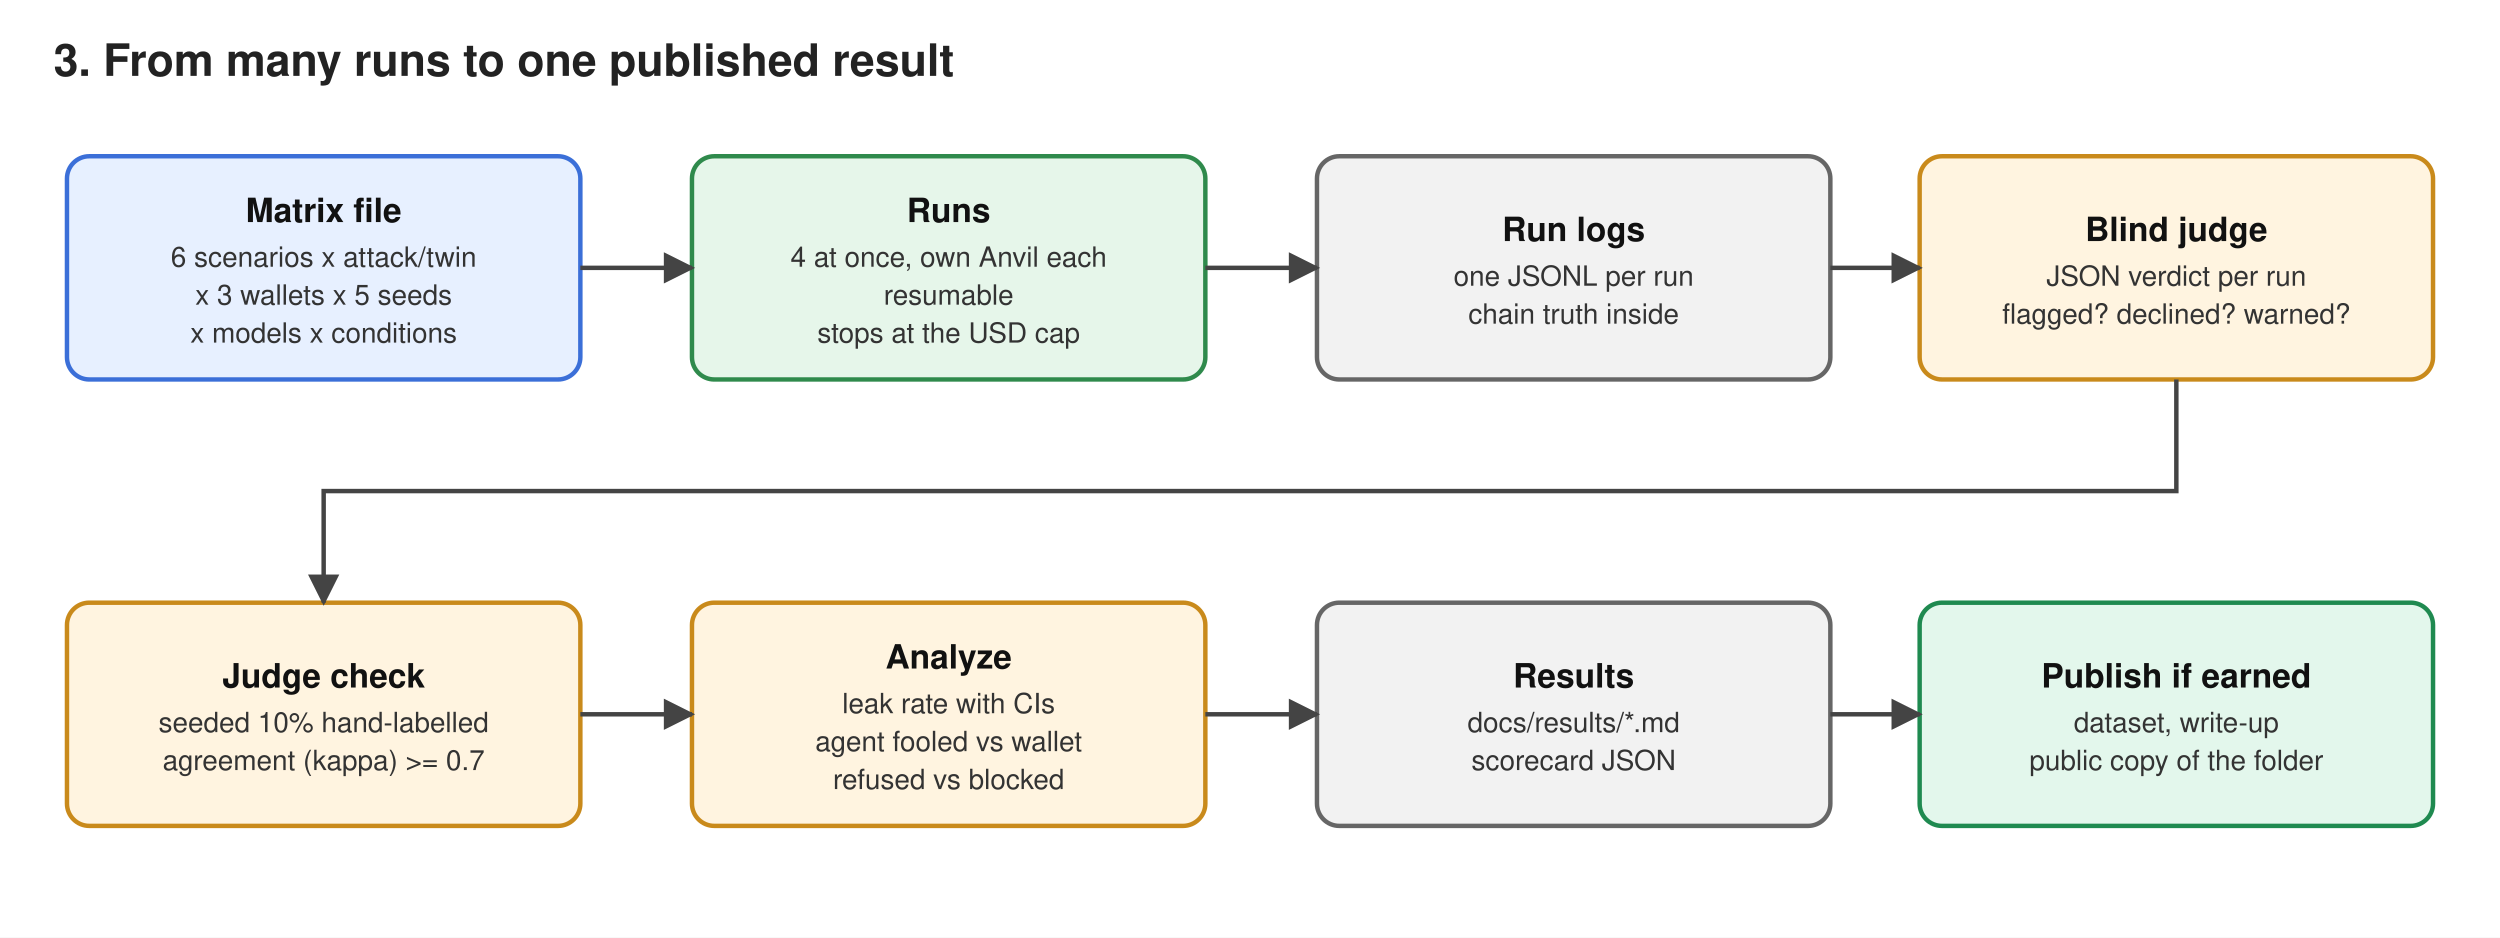
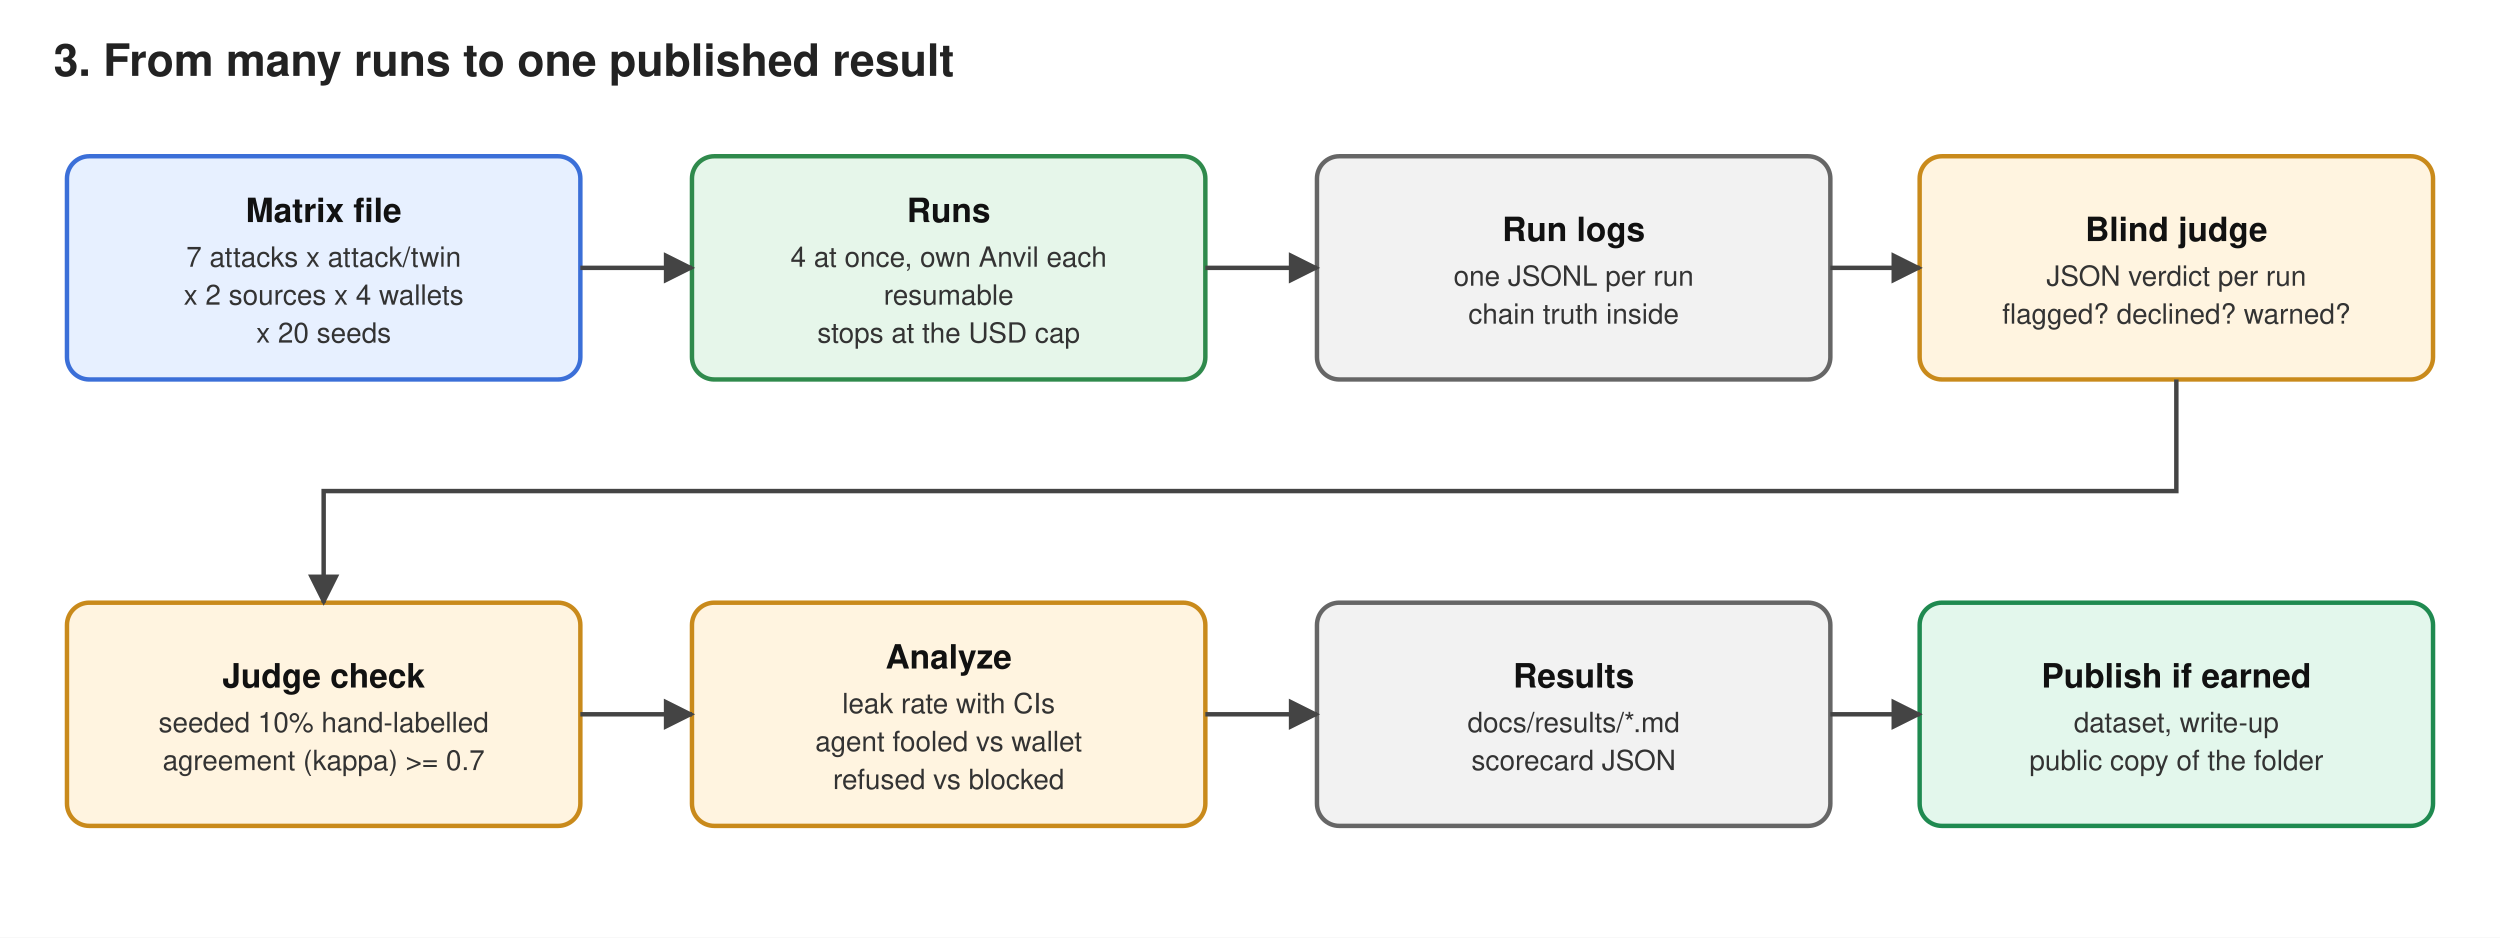
<svg xmlns="http://www.w3.org/2000/svg" width="1120" height="420" viewBox="0 0 1120 420" font-family="Helvetica, Arial, sans-serif">
  <defs>
    <marker id="a" viewBox="0 0 10 10" refX="9" refY="5" markerWidth="7" markerHeight="7" orient="auto-start-reverse">
      <path d="M0,0 L10,5 L0,10 z" fill="#444" />
    </marker>
  </defs>
  <rect x="0" y="0" width="1120" height="420" fill="#ffffff" />
  <text x="24" y="34" font-size="20" font-weight="bold" fill="#222">3. From many runs to one published result</text>
  <rect x="30" y="70" width="230" height="100" rx="10" fill="#e7f0ff" stroke="#3b6fd8" stroke-width="2" />
  <text x="145.0" y="99.5" font-size="15" font-weight="bold" fill="#111" text-anchor="middle">Matrix file</text>
-   <text x="145.0" y="119.5" font-size="12.5" fill="#333" text-anchor="middle">6 scenarios x attack/twin</text>
-   <text x="145.0" y="136.5" font-size="12.5" fill="#333" text-anchor="middle">x 3 wallets x 5 seeds</text>
-   <text x="145.0" y="153.5" font-size="12.5" fill="#333" text-anchor="middle">x models x conditions</text>
+   <text x="145.0" y="119.5" font-size="12.5" fill="#333" text-anchor="middle">7 attacks x attack/twin</text>
+   <text x="145.0" y="136.5" font-size="12.5" fill="#333" text-anchor="middle">x 2 sources x 4 wallets</text>
+   <text x="145.0" y="153.5" font-size="12.5" fill="#333" text-anchor="middle">x 20 seeds</text>
  <rect x="310" y="70" width="230" height="100" rx="10" fill="#e6f6ea" stroke="#2f8a4c" stroke-width="2" />
  <text x="425.0" y="99.5" font-size="15" font-weight="bold" fill="#111" text-anchor="middle">Runs</text>
  <text x="425.0" y="119.5" font-size="12.5" fill="#333" text-anchor="middle">4 at once, own Anvil each</text>
  <text x="425.0" y="136.5" font-size="12.5" fill="#333" text-anchor="middle">resumable</text>
  <text x="425.0" y="153.5" font-size="12.5" fill="#333" text-anchor="middle">stops at the USD cap</text>
  <rect x="590" y="70" width="230" height="100" rx="10" fill="#f2f2f2" stroke="#666666" stroke-width="2" />
  <text x="705.0" y="108.0" font-size="15" font-weight="bold" fill="#111" text-anchor="middle">Run logs</text>
  <text x="705.0" y="128.0" font-size="12.5" fill="#333" text-anchor="middle">one JSONL per run</text>
  <text x="705.0" y="145.0" font-size="12.5" fill="#333" text-anchor="middle">chain truth inside</text>
  <rect x="860" y="70" width="230" height="100" rx="10" fill="#fff4e0" stroke="#c98a1b" stroke-width="2" />
  <text x="975.0" y="108.0" font-size="15" font-weight="bold" fill="#111" text-anchor="middle">Blind judge</text>
  <text x="975.0" y="128.0" font-size="12.5" fill="#333" text-anchor="middle">JSON verdict per run</text>
  <text x="975.0" y="145.0" font-size="12.5" fill="#333" text-anchor="middle">flagged? declined? warned?</text>
  <rect x="30" y="270" width="230" height="100" rx="10" fill="#fff4e0" stroke="#c98a1b" stroke-width="2" />
  <text x="145.0" y="308.0" font-size="15" font-weight="bold" fill="#111" text-anchor="middle">Judge check</text>
  <text x="145.0" y="328.0" font-size="12.5" fill="#333" text-anchor="middle">seeded 10% hand-labelled</text>
  <text x="145.0" y="345.0" font-size="12.5" fill="#333" text-anchor="middle">agreement (kappa) &gt;= 0.7</text>
  <rect x="310" y="270" width="230" height="100" rx="10" fill="#fff4e0" stroke="#c98a1b" stroke-width="2" />
  <text x="425.0" y="299.5" font-size="15" font-weight="bold" fill="#111" text-anchor="middle">Analyze</text>
  <text x="425.0" y="319.5" font-size="12.5" fill="#333" text-anchor="middle">leak rate with CIs</text>
  <text x="425.0" y="336.5" font-size="12.5" fill="#333" text-anchor="middle">agent fooled vs wallet</text>
  <text x="425.0" y="353.5" font-size="12.5" fill="#333" text-anchor="middle">refused vs blocked</text>
  <rect x="590" y="270" width="230" height="100" rx="10" fill="#f2f2f2" stroke="#666666" stroke-width="2" />
  <text x="705.0" y="308.0" font-size="15" font-weight="bold" fill="#111" text-anchor="middle">Results</text>
  <text x="705.0" y="328.0" font-size="12.5" fill="#333" text-anchor="middle">docs/results/*.md</text>
  <text x="705.0" y="345.0" font-size="12.5" fill="#333" text-anchor="middle">scorecard JSON</text>
  <rect x="860" y="270" width="230" height="100" rx="10" fill="#e3f7ec" stroke="#1f8a50" stroke-width="2" />
  <text x="975.0" y="308.0" font-size="15" font-weight="bold" fill="#111" text-anchor="middle">Publish if earned</text>
  <text x="975.0" y="328.0" font-size="12.5" fill="#333" text-anchor="middle">dataset, write-up</text>
  <text x="975.0" y="345.0" font-size="12.5" fill="#333" text-anchor="middle">public copy of the folder</text>
  <path d="M260,120.0 L310,120.0" fill="none" stroke="#444" stroke-width="2" marker-end="url(#a)" />
  <path d="M260,320.0 L310,320.0" fill="none" stroke="#444" stroke-width="2" marker-end="url(#a)" />
  <path d="M540,120.0 L590,120.0" fill="none" stroke="#444" stroke-width="2" marker-end="url(#a)" />
  <path d="M540,320.0 L590,320.0" fill="none" stroke="#444" stroke-width="2" marker-end="url(#a)" />
  <path d="M820,120.0 L860,120.0" fill="none" stroke="#444" stroke-width="2" marker-end="url(#a)" />
  <path d="M820,320.0 L860,320.0" fill="none" stroke="#444" stroke-width="2" marker-end="url(#a)" />
  <path d="M975.0,170 L975.0,220 L145.0,220 L145.0,270" fill="none" stroke="#444" stroke-width="2" marker-end="url(#a)" />
</svg>
